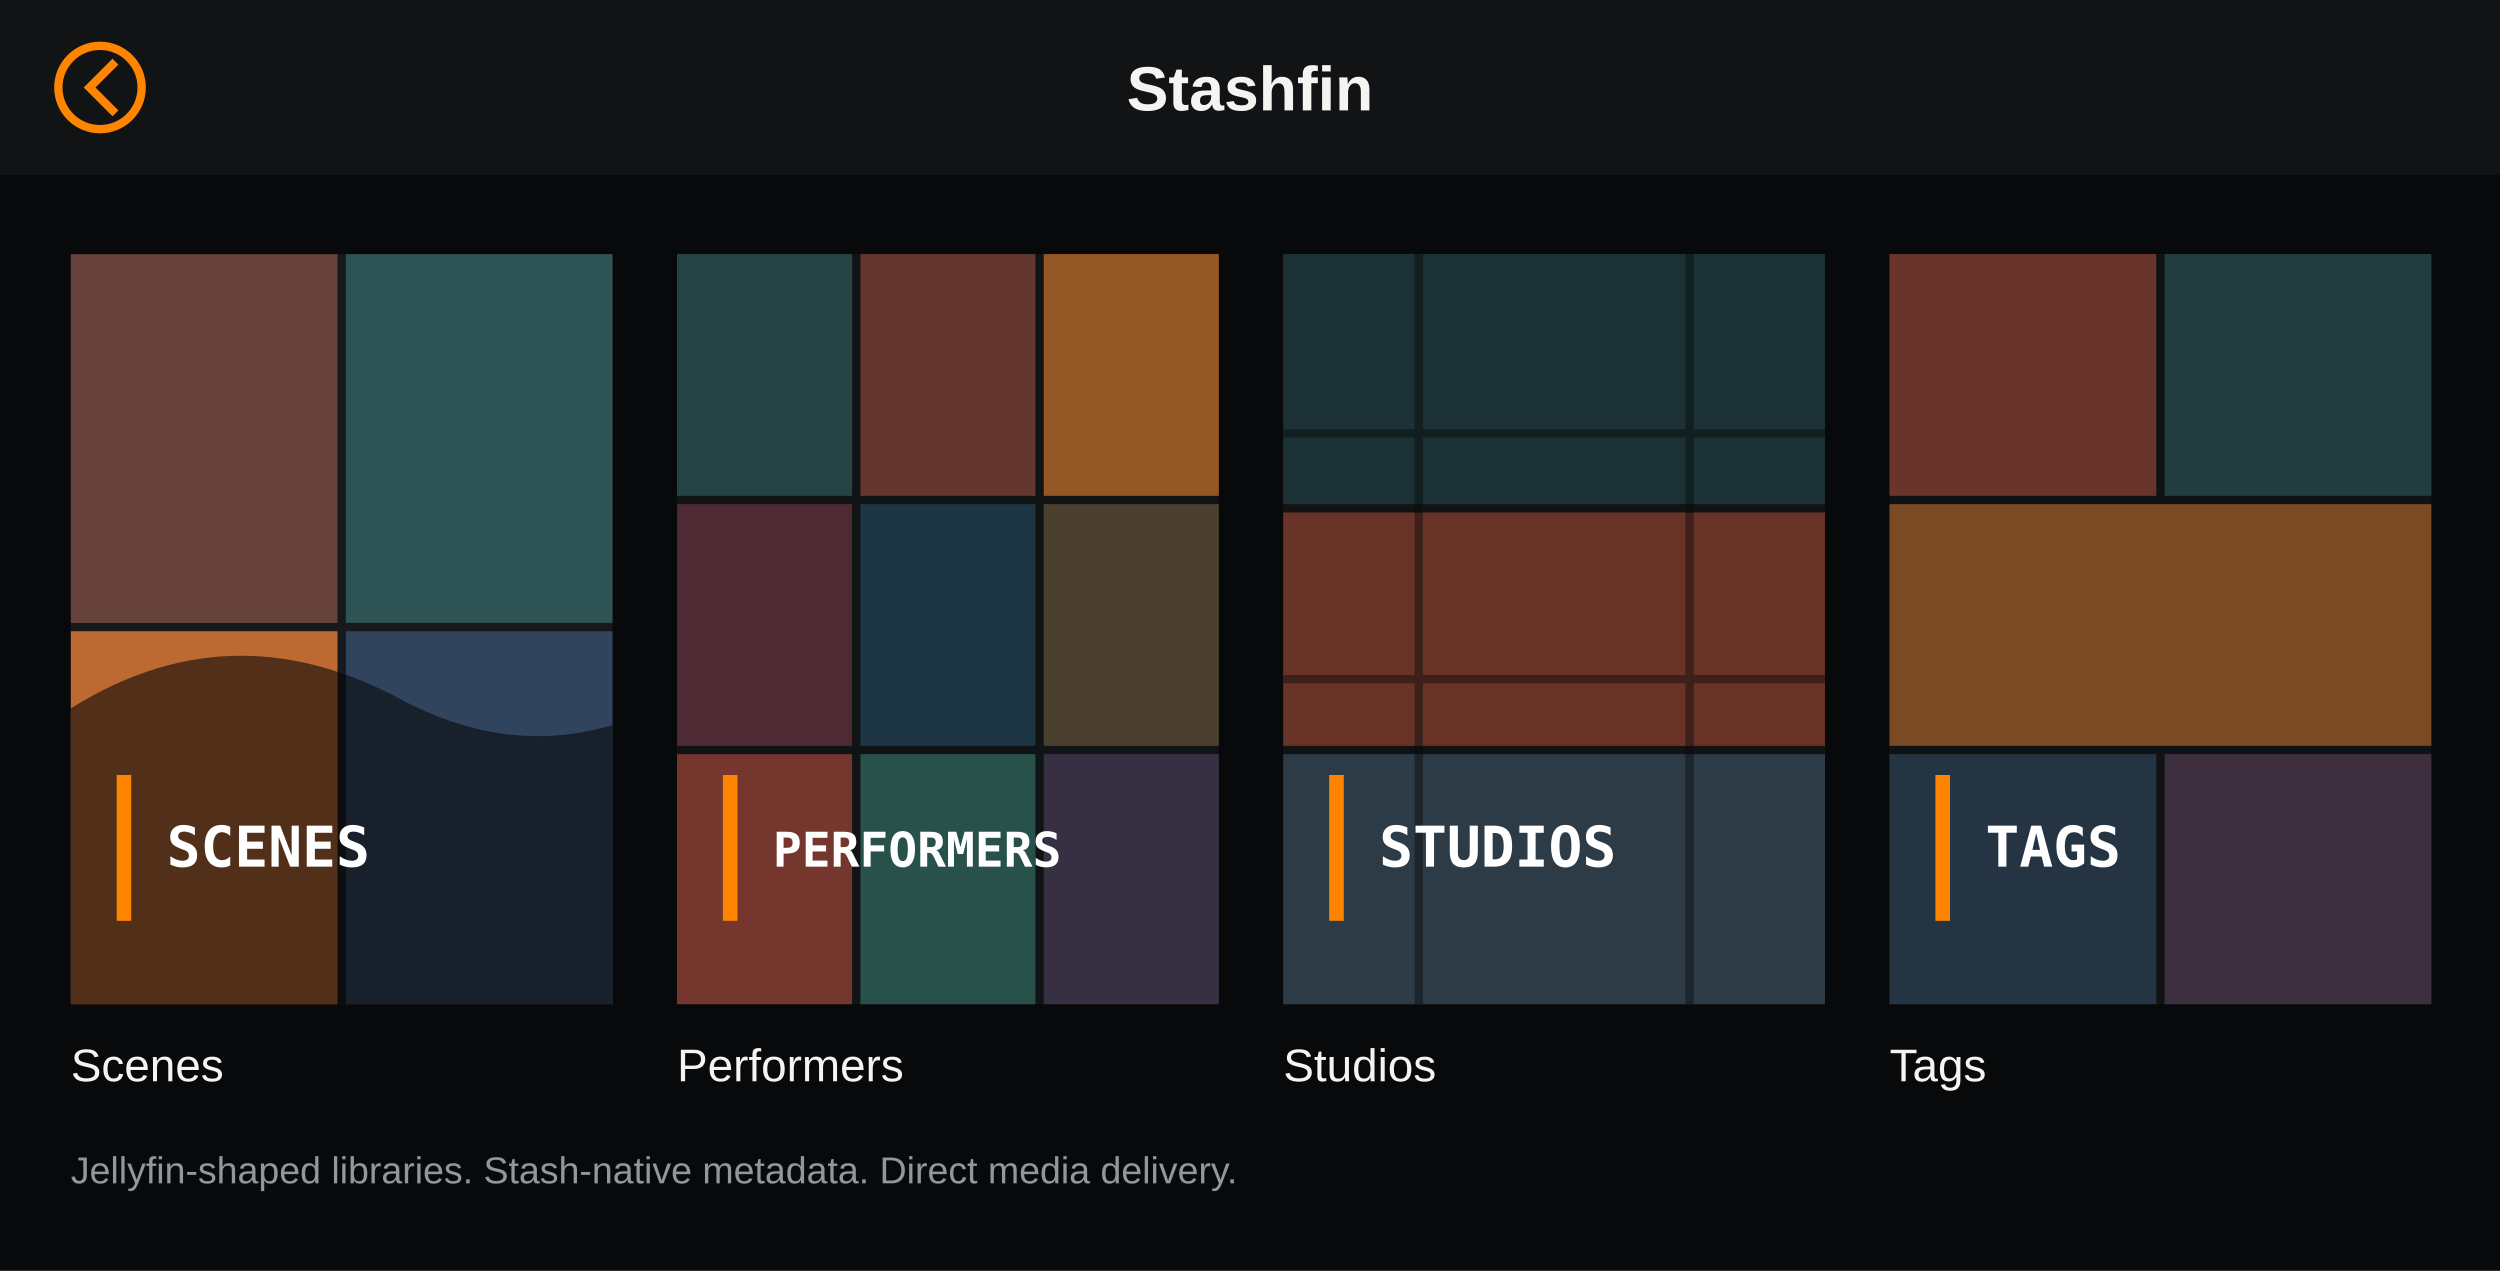
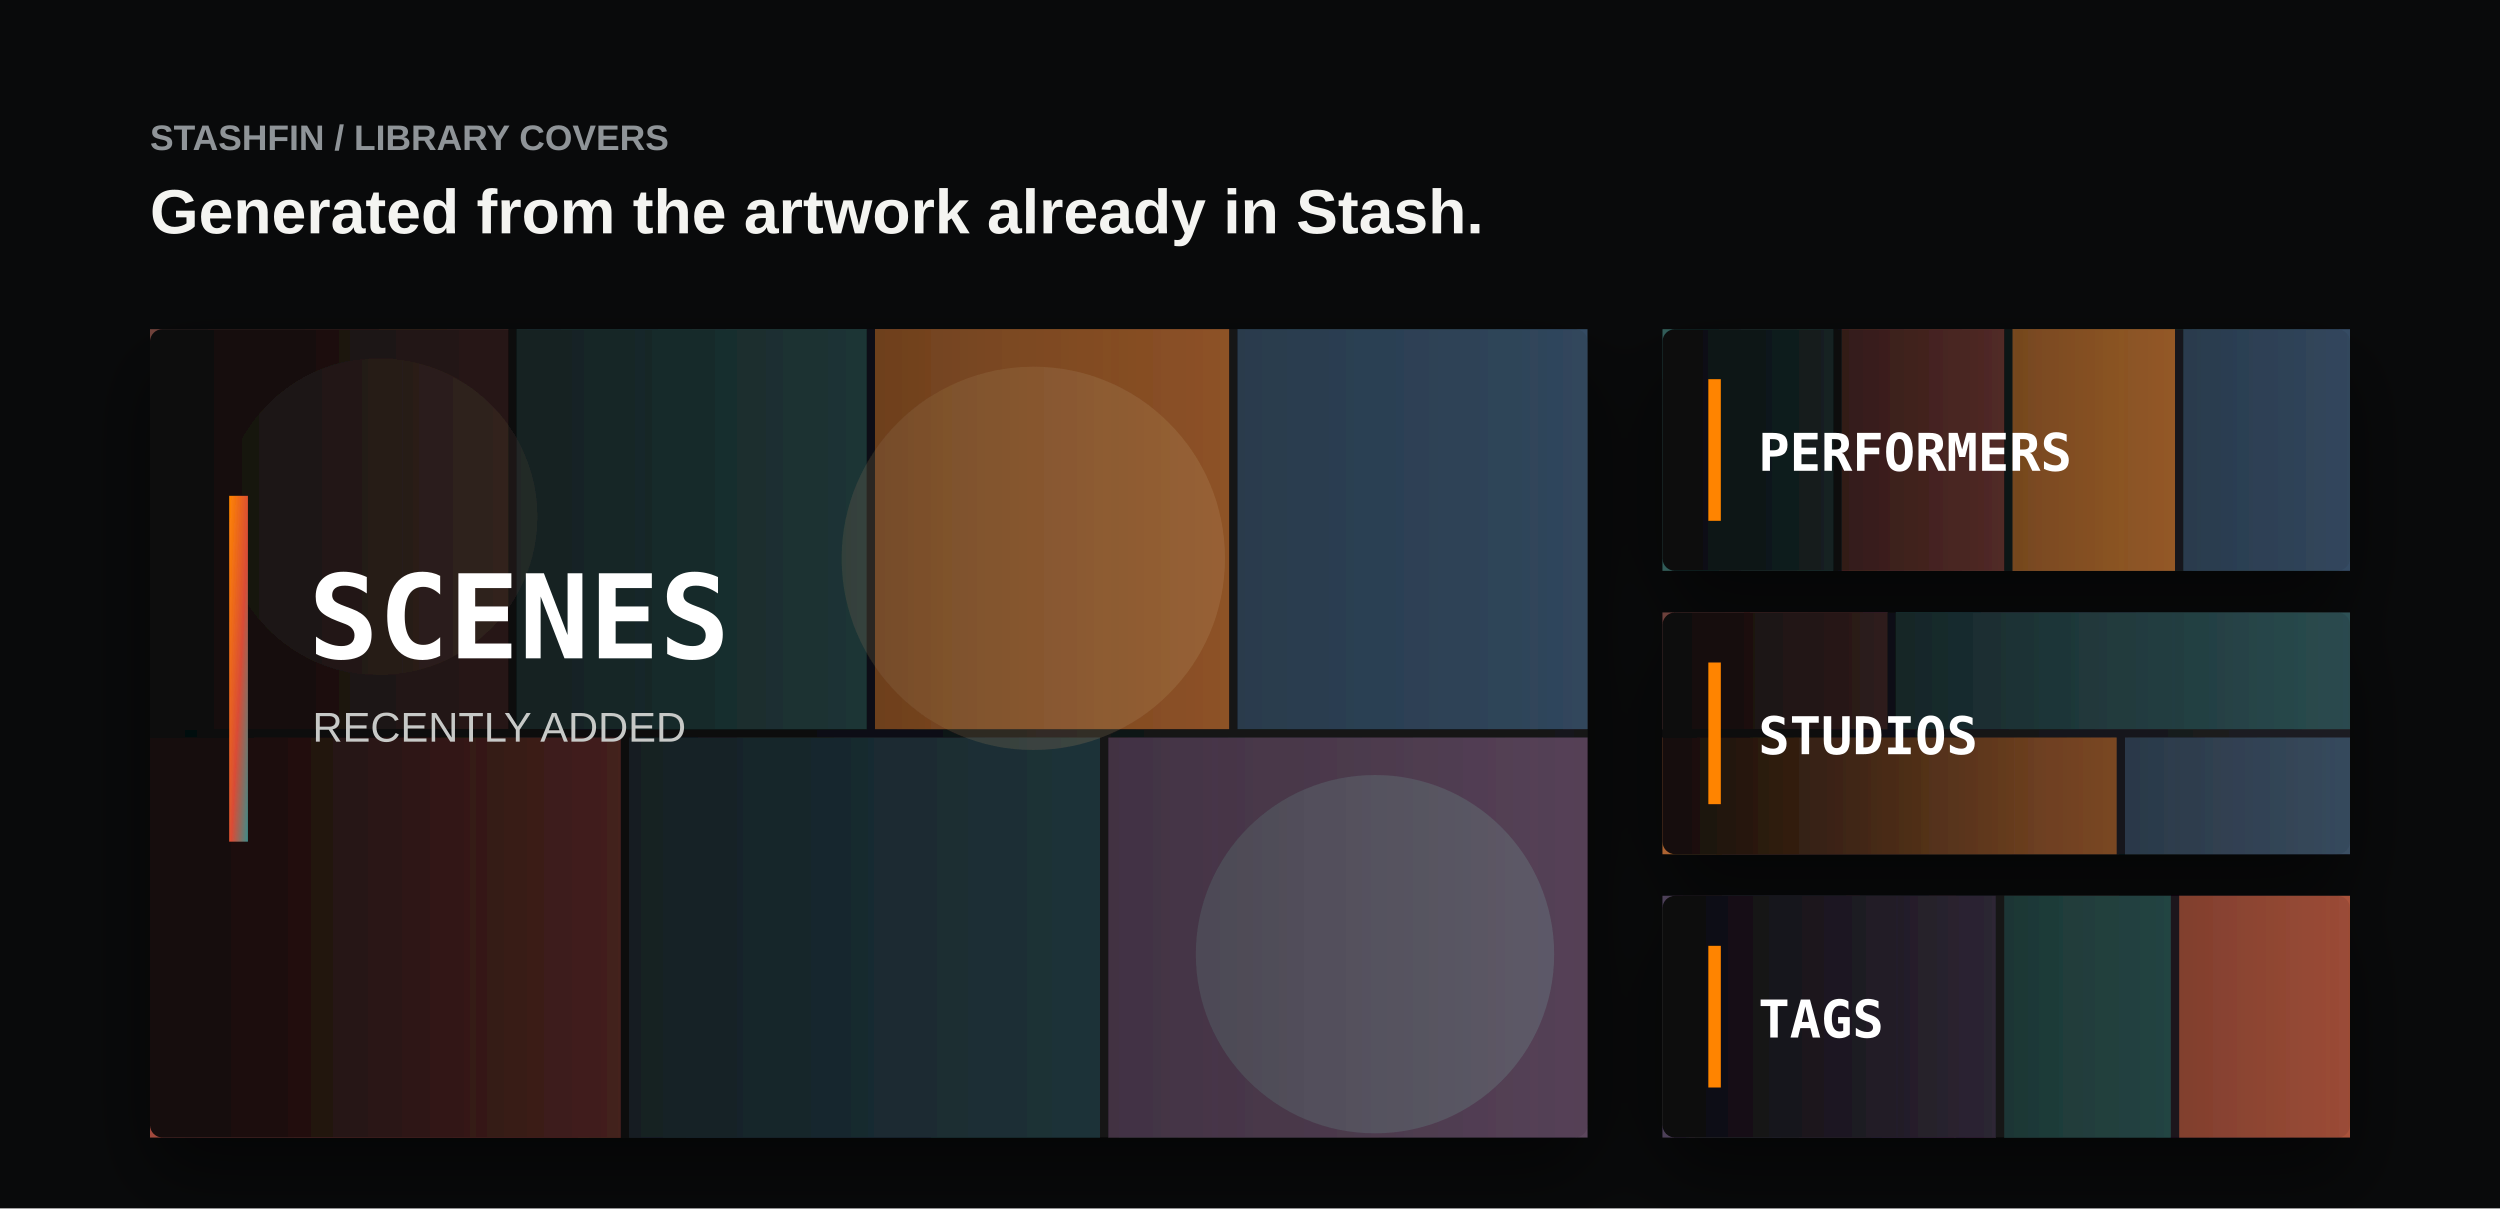
- <svg xmlns="http://www.w3.org/2000/svg" width="1200" height="610" viewBox="0 0 1200 610" role="img" aria-label="Stashfin libraries in Infuse">
-   <rect width="1200" height="610" fill="#08090a" />
-   <rect x="0" y="0" width="1200" height="84" fill="#111315" />
-   <circle cx="48" cy="42" r="20" fill="none" stroke="#ff8400" stroke-width="4" />
-   <path d="M54 31l-11 11 11 11" fill="none" stroke="#ff8400" stroke-width="4" stroke-linecap="square" />
-   <text x="600" y="53" fill="#f4f4f1" font-family="Arial, Helvetica, sans-serif" font-size="30" font-weight="700" text-anchor="middle">Stashfin</text>
-   <g transform="translate(34 122)">
-     <rect width="260" height="360" fill="#17191b" />
-     <rect width="128" height="177" fill="#67413b" />
-     <rect x="132" width="128" height="177" fill="#2d5354" />
-     <rect y="181" width="128" height="179" fill="#bc6a32" />
-     <rect x="132" y="181" width="128" height="179" fill="#31445d" />
-     <path d="M0 360V218c56-35 109-31 159-4 34 18 68 22 101 12v134z" fill="#050607" opacity=".58" />
-     <rect x="22" y="250" width="7" height="70" fill="#ff8400" />
-     <text x="46" y="294" fill="#ffffff" font-family="Menlo, Consolas, monospace" font-size="27" font-weight="700">SCENES</text>
-     <text x="0" y="397" fill="#f4f4f1" font-family="Arial, Helvetica, sans-serif" font-size="22">Scenes</text>
+ <svg xmlns="http://www.w3.org/2000/svg" width="1200" height="580" viewBox="0 0 1200 580" role="img" aria-label="Stashfin generated library cover system">
+   <defs>
+     <linearGradient id="fade" x1="0" y1="0" x2="1" y2="0">
+       <stop offset="0" stop-color="#050506" stop-opacity=".92" />
+       <stop offset=".55" stop-color="#050506" stop-opacity=".38" />
+       <stop offset="1" stop-color="#050506" stop-opacity=".08" />
+     </linearGradient>
+     <linearGradient id="edge" x1="0" y1="0" x2="1" y2="1">
+       <stop offset="0" stop-color="#ff8400" />
+       <stop offset=".56" stop-color="#d94c36" />
+       <stop offset="1" stop-color="#3e8c8a" />
+     </linearGradient>
+     <filter id="shadow" x="-20%" y="-30%" width="150%" height="170%">
+       <feDropShadow dx="0" dy="18" stdDeviation="18" flood-color="#000" flood-opacity=".5" />
+     </filter>
+   </defs>
+   <rect width="1200" height="580" fill="#090a0b" />
+   <text x="72" y="72" fill="#8f9498" font-family="Arial, Helvetica, sans-serif" font-size="17" font-weight="700" letter-spacing="0">STASHFIN / LIBRARY COVERS</text>
+   <text x="72" y="112" fill="#f4f4f1" font-family="Arial, Helvetica, sans-serif" font-size="30" font-weight="700" letter-spacing="0">Generated from the artwork already in Stash.</text>
+   <g filter="url(#shadow)">
+     <g transform="translate(72 158)">
+       <rect width="690" height="388" rx="6" fill="#17191b" />
+       <rect width="172" height="192" fill="#70423b" />
+       <rect x="176" width="168" height="192" fill="#2f5959" />
+       <rect x="348" width="170" height="192" fill="#ba6b30" />
+       <rect x="522" width="168" height="192" fill="#344c63" />
+       <rect y="196" width="226" height="192" fill="#a2493e" />
+       <rect x="230" y="196" width="226" height="192" fill="#29454e" />
+       <rect x="460" y="196" width="230" height="192" fill="#5c465d" />
+       <circle cx="110" cy="90" r="76" fill="#e0b08b" opacity=".28" />
+       <circle cx="424" cy="110" r="92" fill="#ffd397" opacity=".2" />
+       <circle cx="588" cy="300" r="86" fill="#8dd2c3" opacity=".2" />
+       <rect width="690" height="388" rx="6" fill="url(#fade)" />
+       <rect x="38" y="80" width="9" height="166" fill="url(#edge)" />
+       <text x="76" y="158" fill="#fff" font-family="Menlo, Consolas, monospace" font-size="56" font-weight="700" letter-spacing="0">SCENES</text>
+       <text x="78" y="198" fill="#c7c9c7" font-family="Arial, Helvetica, sans-serif" font-size="20" letter-spacing="0">RECENTLY ADDED</text>
+     </g>
+     <g transform="translate(798 158)">
+       <rect width="330" height="116" rx="6" fill="#172022" />
+       <rect width="82" height="116" fill="#315b59" />
+       <rect x="86" width="78" height="116" fill="#8c463e" />
+       <rect x="168" width="78" height="116" fill="#c47531" />
+       <rect x="250" width="80" height="116" fill="#354c64" />
+       <rect width="330" height="116" rx="6" fill="url(#fade)" />
+       <rect x="22" y="24" width="6" height="68" fill="#ff8400" />
+       <text x="46" y="68" fill="#fff" font-family="Menlo, Consolas, monospace" font-size="25" font-weight="700">PERFORMERS</text>
+     </g>
+     <g transform="translate(798 294)">
+       <rect width="330" height="116" rx="6" fill="#202126" />
+       <rect width="108" height="56" fill="#6c403b" />
+       <rect x="112" width="218" height="56" fill="#2d5155" />
+       <rect y="60" width="218" height="56" fill="#ad6331" />
+       <rect x="222" y="60" width="108" height="56" fill="#3b4f64" />
+       <rect width="330" height="116" rx="6" fill="url(#fade)" />
+       <rect x="22" y="24" width="6" height="68" fill="#ff8400" />
+       <text x="46" y="68" fill="#fff" font-family="Menlo, Consolas, monospace" font-size="25" font-weight="700">STUDIOS</text>
+     </g>
+     <g transform="translate(798 430)">
+       <rect width="330" height="116" rx="6" fill="#211d21" />
+       <rect width="160" height="116" fill="#4d4058" />
+       <rect x="164" width="80" height="116" fill="#2e5a57" />
+       <rect x="248" width="82" height="116" fill="#a9523b" />
+       <rect width="330" height="116" rx="6" fill="url(#fade)" />
+       <rect x="22" y="24" width="6" height="68" fill="#ff8400" />
+       <text x="46" y="68" fill="#fff" font-family="Menlo, Consolas, monospace" font-size="25" font-weight="700">TAGS</text>
+     </g>
  </g>
-   <g transform="translate(325 122)">
-     <rect width="260" height="360" fill="#17191b" />
-     <rect width="84" height="116" fill="#355c5d" />
-     <rect x="88" width="84" height="116" fill="#8b4a40" />
-     <rect x="176" width="84" height="116" fill="#d17a33" />
-     <rect y="120" width="84" height="116" fill="#6e3948" />
-     <rect x="88" y="120" width="84" height="116" fill="#29485c" />
-     <rect x="176" y="120" width="84" height="116" fill="#6a5940" />
-     <rect y="240" width="84" height="120" fill="#a54a3d" />
-     <rect x="88" y="240" width="84" height="120" fill="#37716a" />
-     <rect x="176" y="240" width="84" height="120" fill="#4d425c" />
-     <rect width="260" height="360" fill="#050607" opacity=".3" />
-     <rect x="22" y="250" width="7" height="70" fill="#ff8400" />
-     <text x="46" y="294" fill="#ffffff" font-family="Menlo, Consolas, monospace" font-size="23" font-weight="700">PERFORMERS</text>
-     <text x="0" y="397" fill="#f4f4f1" font-family="Arial, Helvetica, sans-serif" font-size="22">Performers</text>
-   </g>
-   <g transform="translate(616 122)">
-     <rect width="260" height="360" fill="#17191b" />
-     <rect width="260" height="120" fill="#27484d" />
-     <rect y="124" width="260" height="112" fill="#9c4b3a" />
-     <rect y="240" width="260" height="120" fill="#415669" />
-     <path d="M0 86h260M0 204h260M65 0v360M195 0v360" stroke="#08090a" stroke-width="4" opacity=".45" />
-     <rect width="260" height="360" fill="#050607" opacity=".34" />
-     <rect x="22" y="250" width="7" height="70" fill="#ff8400" />
-     <text x="46" y="294" fill="#ffffff" font-family="Menlo, Consolas, monospace" font-size="27" font-weight="700">STUDIOS</text>
-     <text x="0" y="397" fill="#f4f4f1" font-family="Arial, Helvetica, sans-serif" font-size="22">Studios</text>
-   </g>
-   <g transform="translate(907 122)">
-     <rect width="260" height="360" fill="#17191b" />
-     <rect width="128" height="116" fill="#9c4c3e" />
-     <rect x="132" width="128" height="116" fill="#31595a" />
-     <rect y="120" width="260" height="116" fill="#b46d32" />
-     <rect y="240" width="128" height="120" fill="#344c63" />
-     <rect x="132" y="240" width="128" height="120" fill="#59445a" />
-     <rect width="260" height="360" fill="#050607" opacity=".34" />
-     <rect x="22" y="250" width="7" height="70" fill="#ff8400" />
-     <text x="46" y="294" fill="#ffffff" font-family="Menlo, Consolas, monospace" font-size="27" font-weight="700">TAGS</text>
-     <text x="0" y="397" fill="#f4f4f1" font-family="Arial, Helvetica, sans-serif" font-size="22">Tags</text>
-   </g>
-   <text x="34" y="568" fill="#92979b" font-family="Arial, Helvetica, sans-serif" font-size="18">Jellyfin-shaped libraries. Stash-native metadata. Direct media delivery.</text>
</svg>
